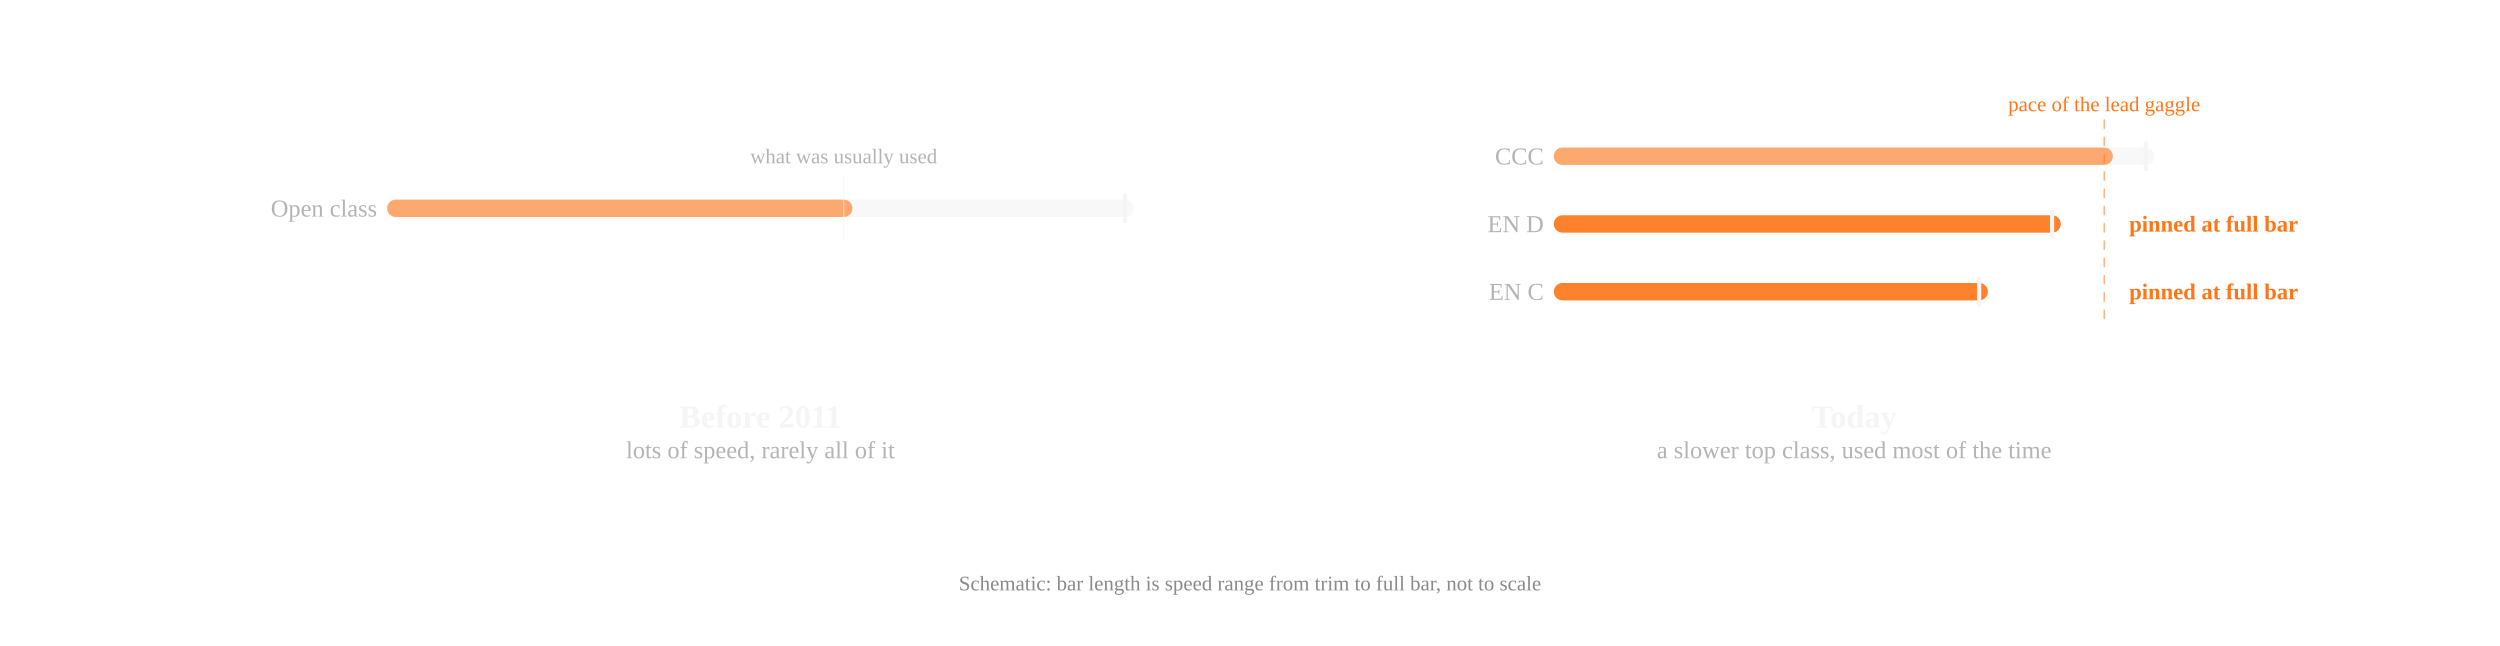
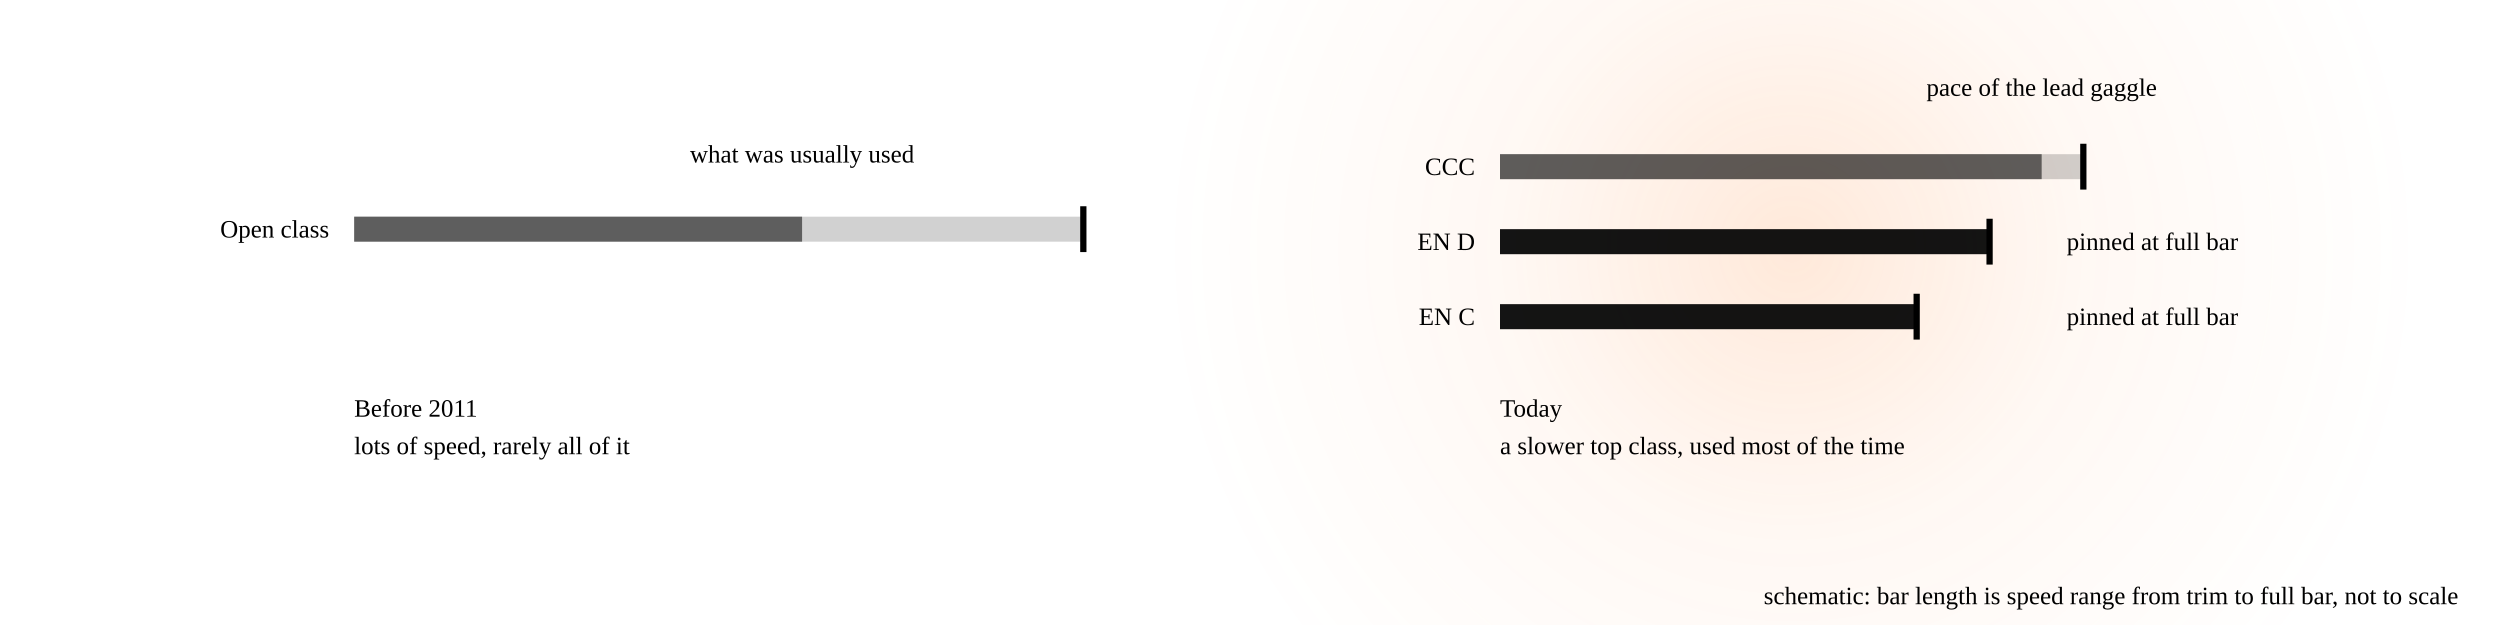
- <svg xmlns="http://www.w3.org/2000/svg" viewBox="0 0 2400 620">
-   <polyline points="380,200 1080,200" fill="none" stroke="#b4b4b4" stroke-width="16.7" stroke-opacity="0.1" stroke-linecap="round" />
-   <polyline points="1500,150 2060,150" fill="none" stroke="#b4b4b4" stroke-width="16.7" stroke-opacity="0.1" stroke-linecap="round" />
-   <polyline points="1500,215 1970,215" fill="none" stroke="#b4b4b4" stroke-width="16.7" stroke-opacity="0.1" stroke-linecap="round" />
-   <polyline points="1500,280 1900,280" fill="none" stroke="#b4b4b4" stroke-width="16.7" stroke-opacity="0.1" stroke-linecap="round" />
-   <polyline points="380,200 810,200" fill="none" stroke="var(--orange,#ff7517)" stroke-width="16.7" stroke-opacity="0.6" stroke-linecap="round" />
-   <polyline points="1500,150 2020,150" fill="none" stroke="var(--orange,#ff7517)" stroke-width="16.7" stroke-opacity="0.6" stroke-linecap="round" />
-   <polyline points="1500,215 1970,215" fill="none" stroke="var(--orange,#ff7517)" stroke-width="16.7" stroke-opacity="0.9" stroke-linecap="round" />
-   <polyline points="1500,280 1900,280" fill="none" stroke="var(--orange,#ff7517)" stroke-width="16.7" stroke-opacity="0.9" stroke-linecap="round" />
-   <rect x="1078" y="186" width="4" height="28" fill="var(--white,#f6f4f4)" />
-   <rect x="2058" y="136" width="4" height="28" fill="var(--white,#f6f4f4)" />
-   <rect x="1968" y="201" width="4" height="28" fill="var(--white,#f6f4f4)" />
-   <rect x="1898" y="266" width="4" height="28" fill="var(--white,#f6f4f4)" />
-   <polyline points="810,170 810,230" fill="none" stroke="var(--white,#f6f4f4)" stroke-width="1" vector-effect="non-scaling-stroke" stroke-linejoin="round" stroke-opacity="0.7" stroke-linecap="round" />
-   <polyline points="2020,115 2020,310" fill="none" stroke="var(--orange,#ff7517)" stroke-width="1" vector-effect="non-scaling-stroke" stroke-linejoin="round" stroke-opacity="0.8" stroke-dasharray="8.3 8.3" stroke-linecap="round" />
-   <text x="362" y="200" text-anchor="end" dominant-baseline="central" font-family="var(--font-body,'DM Sans',sans-serif)" font-size="23.4" font-weight="400" fill="#b4b4b4">Open class</text>
-   <text x="810" y="150" text-anchor="middle" dominant-baseline="central" font-family="var(--font-body,'DM Sans',sans-serif)" font-size="20" font-weight="400" fill="#b4b4b4">what was usually used</text>
-   <text x="730" y="400" text-anchor="middle" dominant-baseline="central" font-family="var(--font-display,'Poppins',sans-serif)" font-size="31.1" font-weight="600" fill="var(--white,#f6f4f4)">Before 2011</text>
-   <text x="730" y="432" text-anchor="middle" dominant-baseline="central" font-family="var(--font-body,'DM Sans',sans-serif)" font-size="23.4" font-weight="400" fill="#b4b4b4">lots of speed, rarely all of it</text>
-   <text x="1482" y="150" text-anchor="end" dominant-baseline="central" font-family="var(--font-body,'DM Sans',sans-serif)" font-size="23.4" font-weight="400" fill="#b4b4b4">CCC</text>
-   <text x="1482" y="215" text-anchor="end" dominant-baseline="central" font-family="var(--font-body,'DM Sans',sans-serif)" font-size="23.4" font-weight="400" fill="#b4b4b4">EN D</text>
-   <text x="2044" y="215" text-anchor="start" dominant-baseline="central" font-family="var(--font-body,'DM Sans',sans-serif)" font-size="21.7" font-weight="600" fill="var(--orange,#ff7517)">pinned at full bar</text>
-   <text x="1482" y="280" text-anchor="end" dominant-baseline="central" font-family="var(--font-body,'DM Sans',sans-serif)" font-size="23.4" font-weight="400" fill="#b4b4b4">EN C</text>
-   <text x="2044" y="280" text-anchor="start" dominant-baseline="central" font-family="var(--font-body,'DM Sans',sans-serif)" font-size="21.7" font-weight="600" fill="var(--orange,#ff7517)">pinned at full bar</text>
-   <text x="2020" y="100" text-anchor="middle" dominant-baseline="central" font-family="var(--font-body,'DM Sans',sans-serif)" font-size="20" font-weight="400" fill="var(--orange,#ff7517)">pace of the lead gaggle</text>
-   <text x="1780" y="400" text-anchor="middle" dominant-baseline="central" font-family="var(--font-display,'Poppins',sans-serif)" font-size="31.1" font-weight="600" fill="var(--white,#f6f4f4)">Today</text>
-   <text x="1780" y="432" text-anchor="middle" dominant-baseline="central" font-family="var(--font-body,'DM Sans',sans-serif)" font-size="23.4" font-weight="400" fill="#b4b4b4">a slower top class, used most of the time</text>
-   <text x="1200" y="560" text-anchor="middle" dominant-baseline="central" font-family="var(--font-body,'DM Sans',sans-serif)" font-size="20" font-weight="400" fill="#8a8a8a">Schematic: bar length is speed range from trim to full bar, not to scale</text>
+ <svg xmlns="http://www.w3.org/2000/svg" class="dk dk-cp-dss" viewBox="0 0 1200 300" role="img" aria-labelledby="dk-cp-dss-t dk-cp-dss-d">
+   <defs>
+     <radialGradient id="dk-cp-dss-glow">
+       <stop offset="0" stop-color="#ff7517" stop-opacity=".16" />
+       <stop offset=".45" stop-color="#ff7517" stop-opacity=".05" />
+       <stop offset="1" stop-color="#ff7517" stop-opacity="0" />
+     </radialGradient>
+   </defs>
+   <circle cx="860" cy="120" r="300" fill="url(#dk-cp-dss-glow)" />
+   <rect class="fh" x="170" y="104" width="350" height="12" style="fill-opacity:0.18" />
+   <rect class="fa" x="170" y="104" width="215" height="12" style="fill-opacity:0.55" />
+   <rect class="fw" x="518.5" y="99" width="3" height="22" />
+   <text x="158" y="114" class="tv" text-anchor="end">Open class</text>
+   <path class="o" d="M385,90 L385,130" />
+   <text x="385" y="78" class="sub" text-anchor="middle">what was usually used</text>
+   <text x="170" y="200" class="lab">Before 2011</text>
+   <text x="170" y="218" class="sub">lots of speed, rarely all of it</text>
+   <rect class="fh" x="720" y="74" width="280" height="12" style="fill-opacity:0.18" />
+   <rect class="fa" x="720" y="74" width="260" height="12" style="fill-opacity:0.55" />
+   <rect class="fw" x="998.5" y="69" width="3" height="22" />
+   <text x="708" y="84" class="tv" text-anchor="end">CCC</text>
+   <rect class="fh" x="720" y="110" width="235" height="12" style="fill-opacity:0.18" />
+   <rect class="fa" x="720" y="110" width="235" height="12" style="fill-opacity:0.9" />
+   <rect class="fw" x="953.5" y="105" width="3" height="22" />
+   <text x="708" y="120" class="tv" text-anchor="end">EN D</text>
+   <text x="992" y="120" class="val">pinned at full bar</text>
+   <rect class="fh" x="720" y="146" width="200" height="12" style="fill-opacity:0.18" />
+   <rect class="fa" x="720" y="146" width="200" height="12" style="fill-opacity:0.9" />
+   <rect class="fw" x="918.5" y="141" width="3" height="22" />
+   <text x="708" y="156" class="tv" text-anchor="end">EN C</text>
+   <text x="992" y="156" class="val">pinned at full bar</text>
+   <path class="a" d="M980,56 L980,170" />
+   <text x="980" y="46" class="val" text-anchor="middle">pace of the lead gaggle</text>
+   <text x="720" y="200" class="lab">Today</text>
+   <text x="720" y="218" class="sub">a slower top class, used most of the time</text>
+   <text x="1180" y="290" class="tb" text-anchor="end">schematic: bar length is speed range from trim to full bar, not to scale</text>
</svg>
